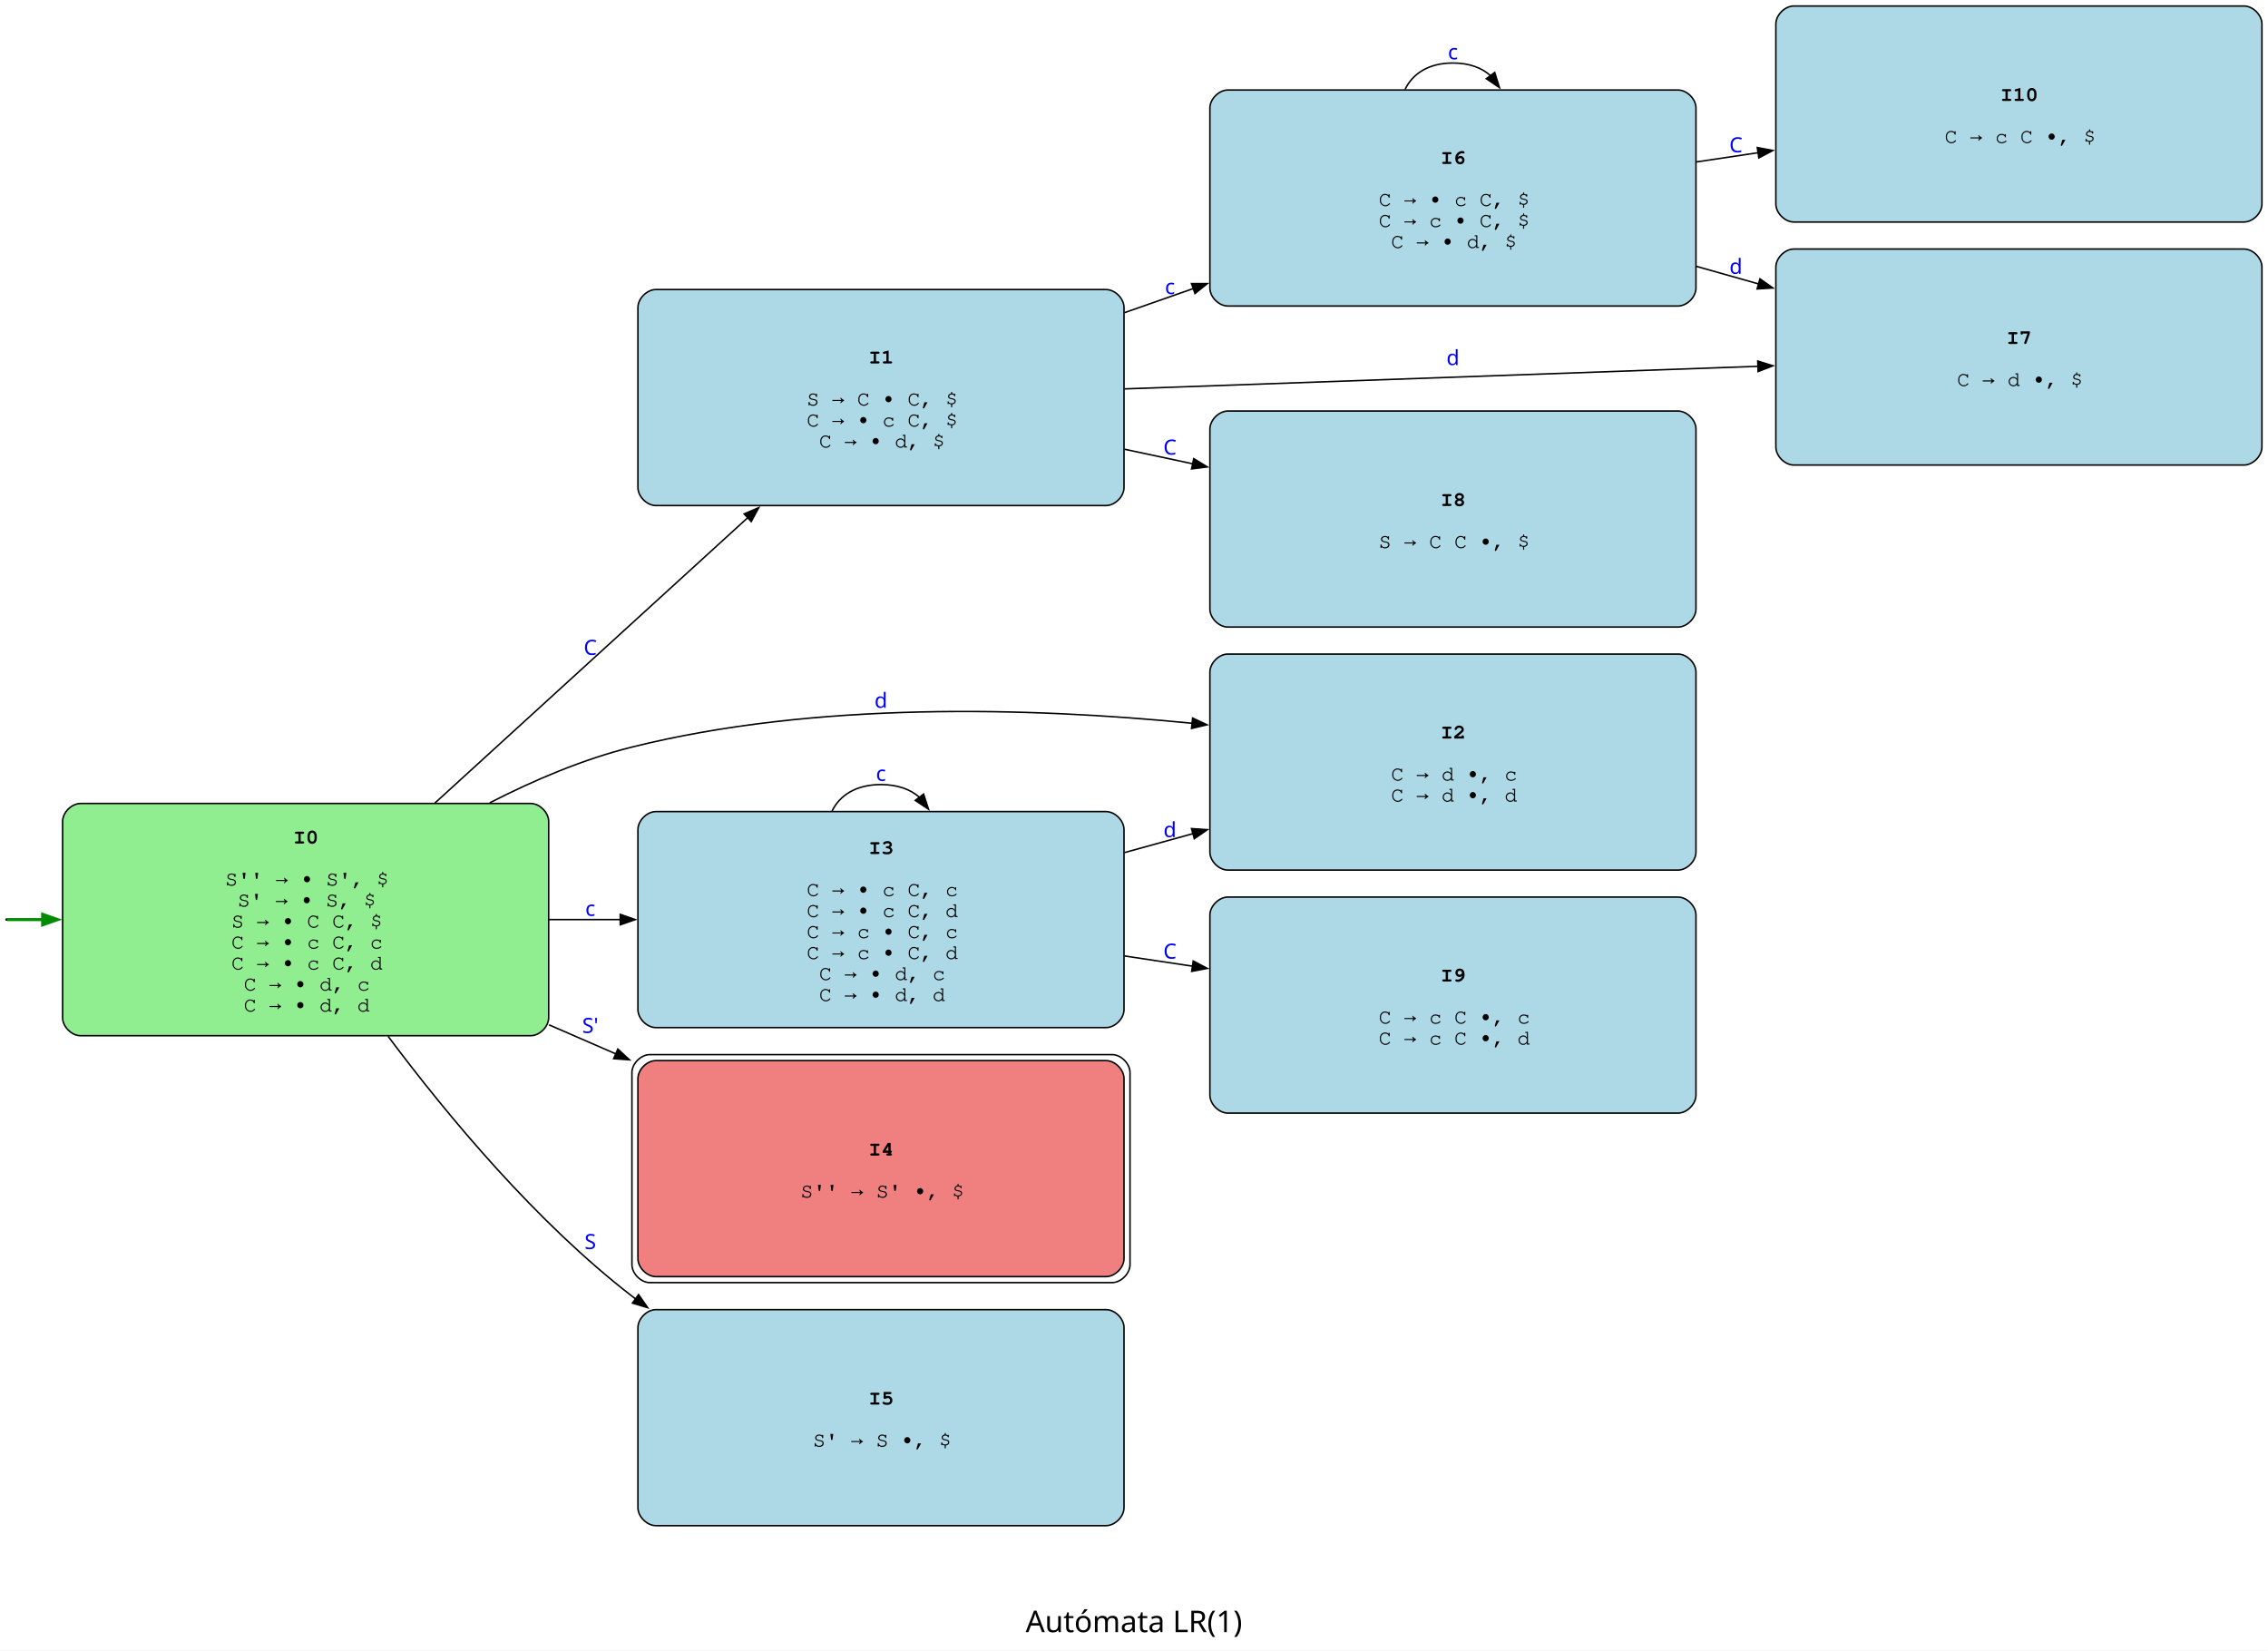
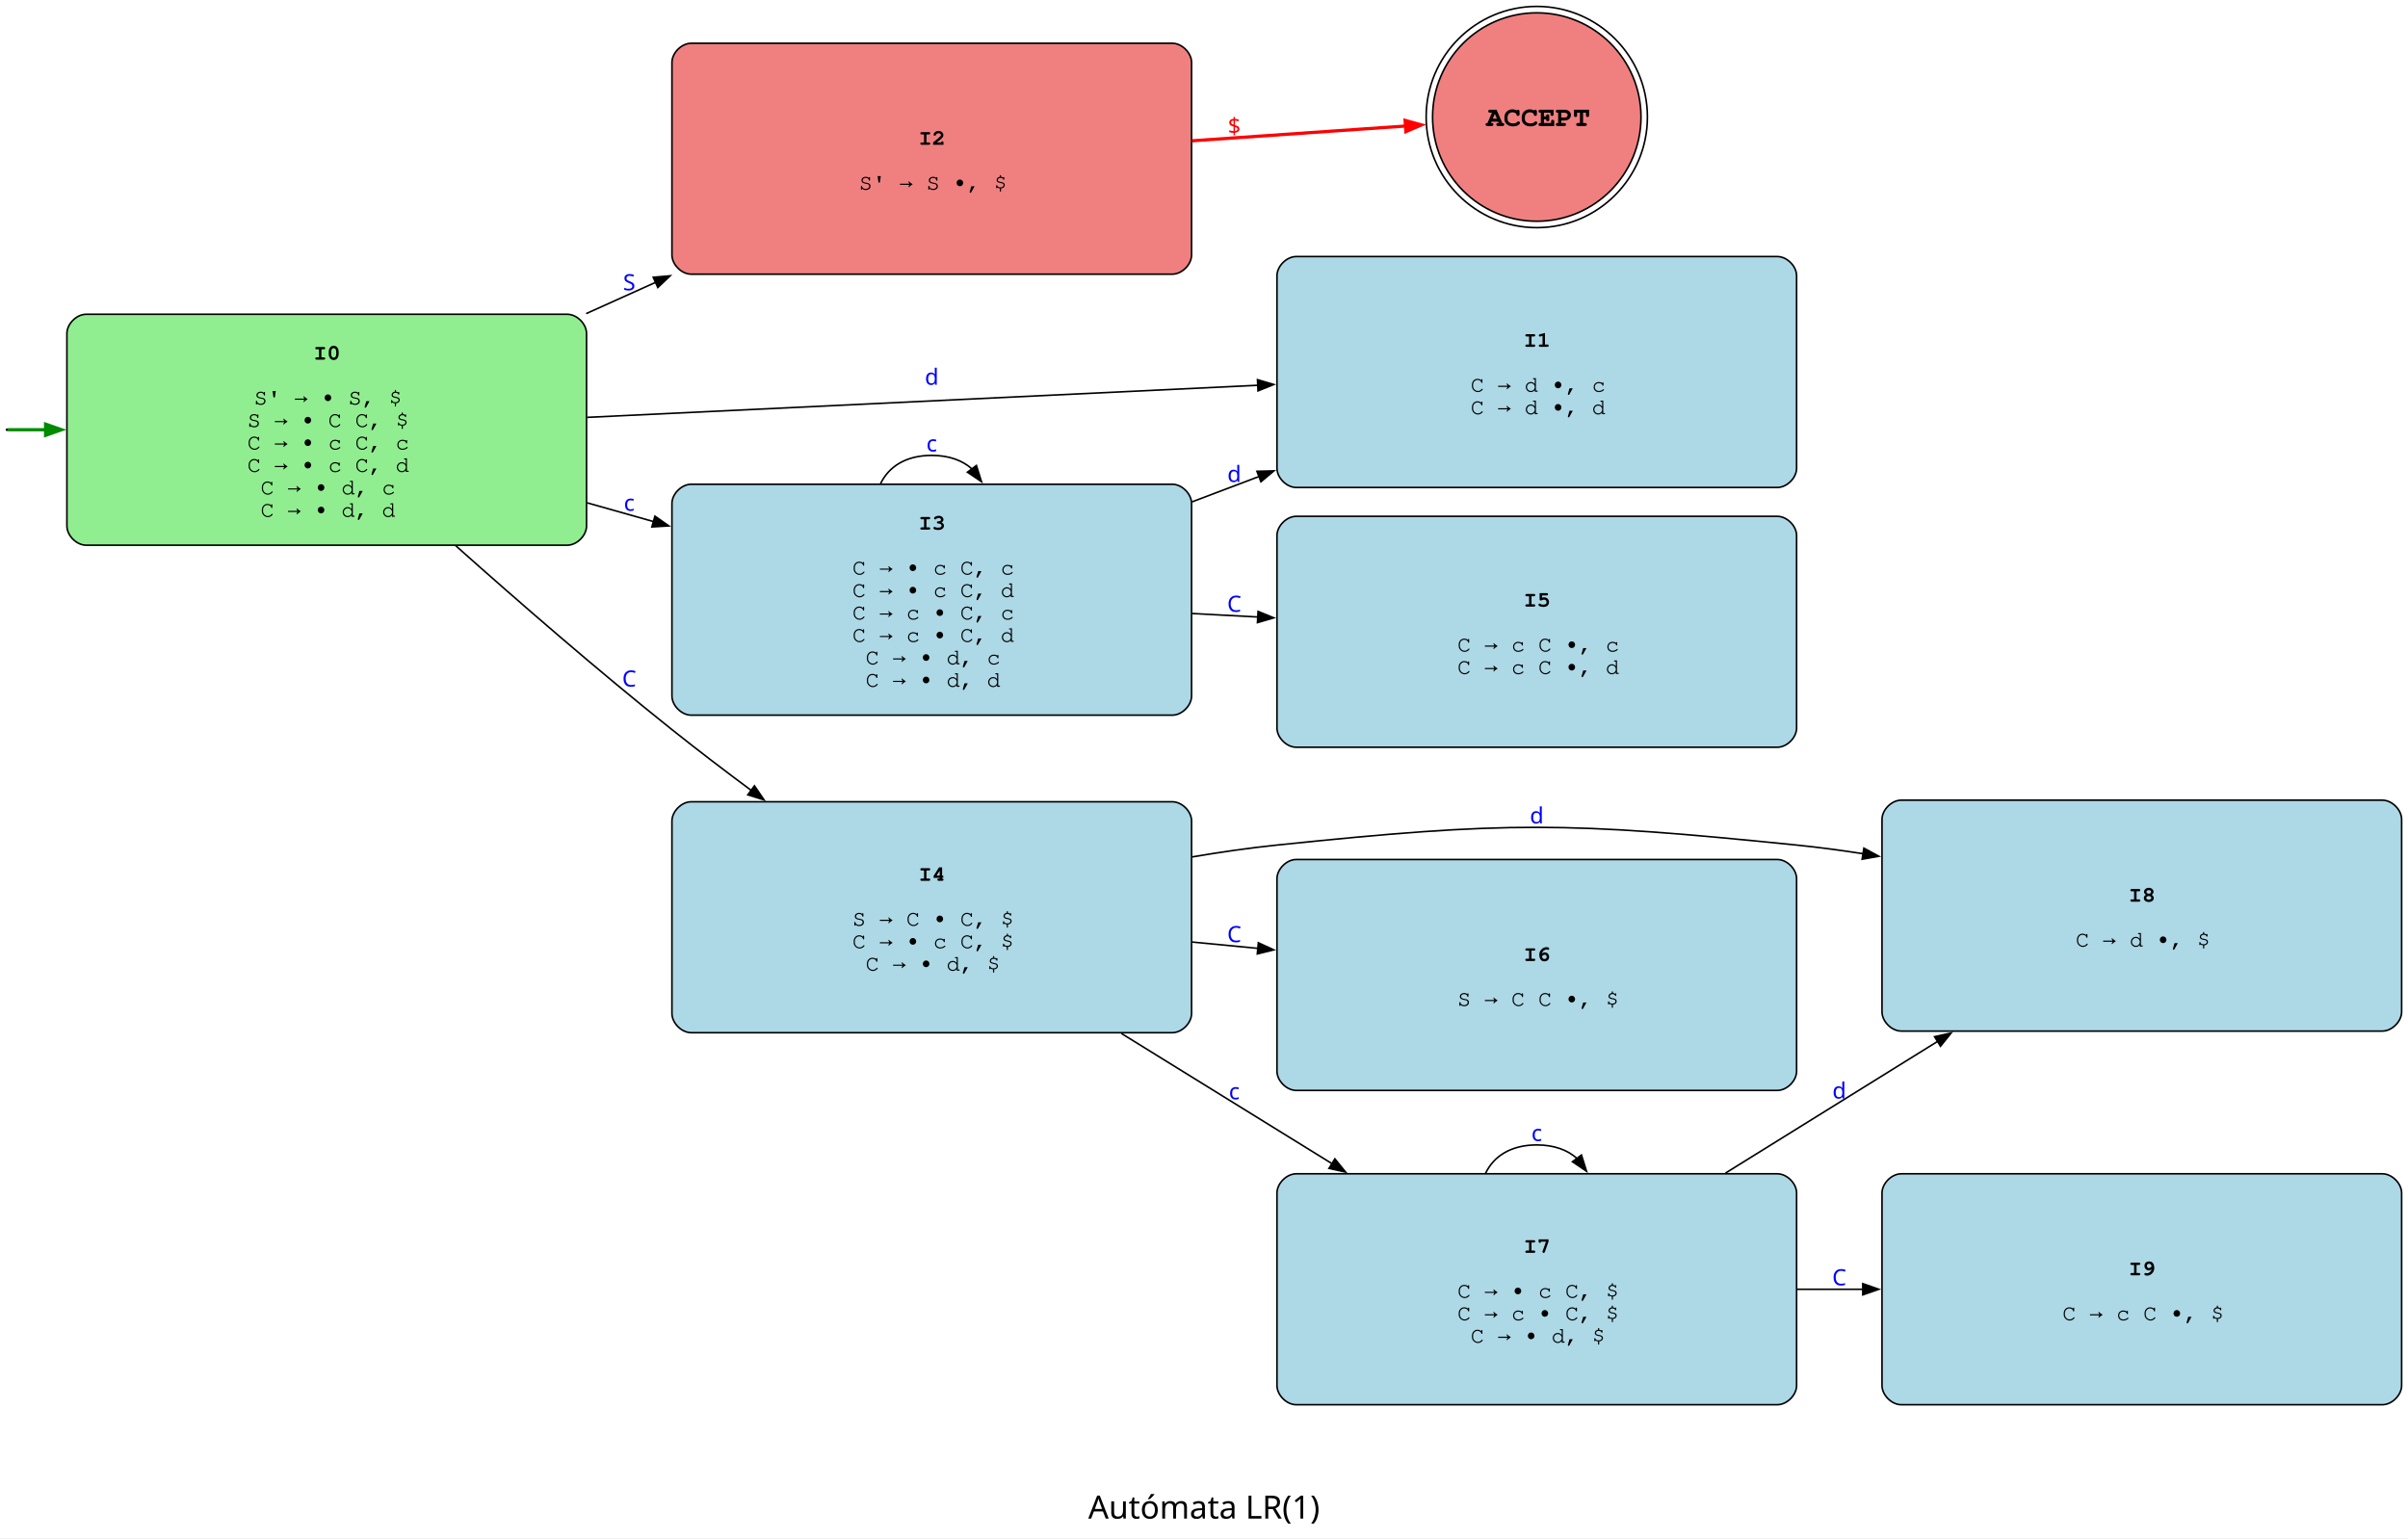
- <svg xmlns="http://www.w3.org/2000/svg" width="6299pt" height="4584pt" viewBox="0.00 0.00 6299.00 4584.00">
-   <g id="graph0" class="graph" transform="scale(4.16667 4.16667) rotate(0) translate(4 1096.25)">
-     <polygon fill="white" stroke="none" points="-4,4 -4,-1096.25 1507.72,-1096.25 1507.72,4 -4,4" />
-     <text xml:space="preserve" text-anchor="middle" x="751.86" y="-8.25" font-family="Arial Bold" font-size="20.00">Autómata LR(1)</text>
+ <svg xmlns="http://www.w3.org/2000/svg" width="6256pt" height="3997pt" viewBox="0.00 0.00 6256.00 3997.00">
+   <g id="graph0" class="graph" transform="scale(4.16667 4.16667) rotate(0) translate(4 955.23)">
+     <polygon fill="white" stroke="none" points="-4,4 -4,-955.23 1497.47,-955.23 1497.47,4 -4,4" />
+     <text xml:space="preserve" text-anchor="middle" x="746.73" y="-8.25" font-family="Arial Bold" font-size="20.00">Autómata LR(1)</text>
    <g id="node1" class="node">
-       <ellipse fill="black" stroke="black" cx="0.36" cy="-483.25" rx="0.36" ry="0.36" />
+       <ellipse fill="black" stroke="black" cx="0.36" cy="-687.25" rx="0.36" ry="0.36" />
+     </g>
+     <g id="node3" class="node">
+       <path fill="lightgreen" stroke="black" d="M349.72,-759.25C349.72,-759.25 49.72,-759.25 49.72,-759.25 43.72,-759.25 37.72,-753.25 37.72,-747.25 37.72,-747.25 37.72,-627.25 37.72,-627.25 37.72,-621.25 43.72,-615.25 49.72,-615.25 49.72,-615.25 349.72,-615.25 349.72,-615.25 355.72,-615.25 361.72,-621.25 361.72,-627.25 361.72,-627.25 361.72,-747.25 361.72,-747.25 361.72,-753.25 355.72,-759.25 349.72,-759.25" />
+       <text xml:space="preserve" text-anchor="start" x="191.47" y="-730.95" font-family="Courier,monospace" font-weight="bold" font-size="14.00">I0</text>
+       <text xml:space="preserve" text-anchor="start" x="154.34" y="-702.95" font-family="Courier,monospace" font-size="14.00">S' → • S, $</text>
+       <text xml:space="preserve" text-anchor="start" x="150.22" y="-688.95" font-family="Courier,monospace" font-size="14.00">S → • C C, $</text>
+       <text xml:space="preserve" text-anchor="start" x="150.22" y="-674.95" font-family="Courier,monospace" font-size="14.00">C → • c C, c</text>
+       <text xml:space="preserve" text-anchor="start" x="150.22" y="-660.95" font-family="Courier,monospace" font-size="14.00">C → • c C, d</text>
+       <text xml:space="preserve" text-anchor="start" x="158.47" y="-646.95" font-family="Courier,monospace" font-size="14.00">C → • d, c</text>
+       <text xml:space="preserve" text-anchor="start" x="158.47" y="-632.95" font-family="Courier,monospace" font-size="14.00">C → • d, d</text>
+     </g>
+     <g id="edge1" class="edge">
+       <path fill="none" stroke="#008b00" stroke-width="2" d="M0.86,-687.25C2.14,-687.25 11.77,-687.25 26.17,-687.25" />
+       <polygon fill="#008b00" stroke="#008b00" stroke-width="2" points="24.42,-690.75 34.42,-687.25 24.42,-683.75 24.42,-690.75" />
    </g>
    <g id="node2" class="node">
-       <path fill="lightgreen" stroke="black" d="M349.72,-560.65C349.72,-560.65 49.72,-560.65 49.72,-560.65 43.72,-560.65 37.72,-554.65 37.72,-548.65 37.72,-548.65 37.72,-417.85 37.72,-417.85 37.72,-411.85 43.72,-405.85 49.72,-405.85 49.72,-405.85 349.72,-405.85 349.72,-405.85 355.72,-405.85 361.72,-411.85 361.72,-417.85 361.72,-417.85 361.72,-548.65 361.72,-548.65 361.72,-554.65 355.72,-560.65 349.72,-560.65" />
-       <text xml:space="preserve" text-anchor="start" x="191.47" y="-533.95" font-family="Courier,monospace" font-weight="bold" font-size="14.00">I0</text>
-       <text xml:space="preserve" text-anchor="start" x="146.09" y="-505.95" font-family="Courier,monospace" font-size="14.00">S'' → • S', $</text>
-       <text xml:space="preserve" text-anchor="start" x="154.34" y="-491.95" font-family="Courier,monospace" font-size="14.00">S' → • S, $</text>
-       <text xml:space="preserve" text-anchor="start" x="150.22" y="-477.95" font-family="Courier,monospace" font-size="14.00">S → • C C, $</text>
-       <text xml:space="preserve" text-anchor="start" x="150.22" y="-463.95" font-family="Courier,monospace" font-size="14.00">C → • c C, c</text>
-       <text xml:space="preserve" text-anchor="start" x="150.22" y="-449.95" font-family="Courier,monospace" font-size="14.00">C → • c C, d</text>
-       <text xml:space="preserve" text-anchor="start" x="158.47" y="-435.95" font-family="Courier,monospace" font-size="14.00">C → • d, c</text>
-       <text xml:space="preserve" text-anchor="start" x="158.47" y="-421.95" font-family="Courier,monospace" font-size="14.00">C → • d, d</text>
+       <ellipse fill="lightcoral" stroke="black" cx="954.22" cy="-882.25" rx="64.98" ry="64.98" />
+       <ellipse fill="none" stroke="black" cx="954.22" cy="-882.25" rx="68.98" ry="68.98" />
+       <text xml:space="preserve" text-anchor="start" x="922.72" y="-876.65" font-family="Courier,monospace" font-weight="bold" font-size="18.00">ACCEPT</text>
    </g>
-     <g id="edge1" class="edge">
-       <path fill="none" stroke="#008b00" stroke-width="2" d="M0.86,-483.25C2.14,-483.25 11.77,-483.25 26.17,-483.25" />
-       <polygon fill="#008b00" stroke="#008b00" stroke-width="2" points="24.42,-486.75 34.42,-483.25 24.42,-479.75 24.42,-486.75" />
+     <g id="node4" class="node">
+       <path fill="lightblue" stroke="black" d="M1104.22,-795.25C1104.22,-795.25 804.22,-795.25 804.22,-795.25 798.22,-795.25 792.22,-789.25 792.22,-783.25 792.22,-783.25 792.22,-663.25 792.22,-663.25 792.22,-657.25 798.22,-651.25 804.22,-651.25 804.22,-651.25 1104.22,-651.25 1104.22,-651.25 1110.22,-651.25 1116.22,-657.25 1116.22,-663.25 1116.22,-663.25 1116.22,-783.25 1116.22,-783.25 1116.22,-789.25 1110.22,-795.25 1104.22,-795.25" />
+       <text xml:space="preserve" text-anchor="start" x="945.97" y="-738.95" font-family="Courier,monospace" font-weight="bold" font-size="14.00">I1</text>
+       <text xml:space="preserve" text-anchor="start" x="912.97" y="-710.95" font-family="Courier,monospace" font-size="14.00">C → d •, c</text>
+       <text xml:space="preserve" text-anchor="start" x="912.97" y="-696.95" font-family="Courier,monospace" font-size="14.00">C → d •, d</text>
    </g>
-     <g id="node3" class="node">
-       <path fill="lightblue" stroke="black" d="M733.22,-903.25C733.22,-903.25 433.22,-903.25 433.22,-903.25 427.22,-903.25 421.22,-897.25 421.22,-891.25 421.22,-891.25 421.22,-771.25 421.22,-771.25 421.22,-765.25 427.22,-759.25 433.22,-759.25 433.22,-759.25 733.22,-759.25 733.22,-759.25 739.22,-759.25 745.22,-765.25 745.22,-771.25 745.22,-771.25 745.22,-891.25 745.22,-891.25 745.22,-897.25 739.22,-903.25 733.22,-903.25" />
-       <text xml:space="preserve" text-anchor="start" x="574.97" y="-853.95" font-family="Courier,monospace" font-weight="bold" font-size="14.00">I1</text>
-       <text xml:space="preserve" text-anchor="start" x="533.72" y="-825.95" font-family="Courier,monospace" font-size="14.00">S → C • C, $</text>
-       <text xml:space="preserve" text-anchor="start" x="533.72" y="-811.95" font-family="Courier,monospace" font-size="14.00">C → • c C, $</text>
-       <text xml:space="preserve" text-anchor="start" x="541.97" y="-797.95" font-family="Courier,monospace" font-size="14.00">C → • d, $</text>
+     <g id="edge5" class="edge">
+       <path fill="none" stroke="black" d="M362.15,-694.97C485.29,-700.86 654.6,-708.96 780.46,-714.98" />
+       <polygon fill="black" stroke="black" points="780.07,-718.47 790.22,-715.45 780.4,-711.48 780.07,-718.47" />
+       <text xml:space="preserve" text-anchor="middle" x="576.97" y="-715.28" font-family="Arial Bold" font-size="14.00" fill="blue"> d </text>
+     </g>
+     <g id="node5" class="node">
+       <path fill="lightcoral" stroke="black" d="M726.97,-928.25C726.97,-928.25 426.97,-928.25 426.97,-928.25 420.97,-928.25 414.97,-922.25 414.97,-916.25 414.97,-916.25 414.97,-796.25 414.97,-796.25 414.97,-790.25 420.97,-784.25 426.97,-784.25 426.97,-784.25 726.97,-784.25 726.97,-784.25 732.97,-784.25 738.97,-790.25 738.97,-796.25 738.97,-796.25 738.97,-916.25 738.97,-916.25 738.97,-922.25 732.97,-928.25 726.97,-928.25" />
+       <text xml:space="preserve" text-anchor="start" x="568.72" y="-864.95" font-family="Courier,monospace" font-weight="bold" font-size="14.00">I2</text>
+       <text xml:space="preserve" text-anchor="start" x="531.59" y="-836.95" font-family="Courier,monospace" font-size="14.00">S' → S •, $</text>
+     </g>
+     <g id="edge3" class="edge">
+       <path fill="none" stroke="black" d="M361.49,-759.66C375.82,-766.11 390.36,-772.66 404.77,-779.15" />
+       <polygon fill="black" stroke="black" points="403.3,-782.32 413.85,-783.24 406.17,-775.94 403.3,-782.32" />
+       <text xml:space="preserve" text-anchor="middle" x="388.34" y="-774.2" font-family="Arial Bold" font-size="14.00" fill="blue"> S </text>
+     </g>
+     <g id="node6" class="node">
+       <path fill="lightblue" stroke="black" d="M726.97,-653.25C726.97,-653.25 426.97,-653.25 426.97,-653.25 420.97,-653.25 414.97,-647.25 414.97,-641.25 414.97,-641.25 414.97,-521.25 414.97,-521.25 414.97,-515.25 420.97,-509.25 426.97,-509.25 426.97,-509.25 726.97,-509.25 726.97,-509.25 732.97,-509.25 738.97,-515.25 738.97,-521.25 738.97,-521.25 738.97,-641.25 738.97,-641.25 738.97,-647.25 732.97,-653.25 726.97,-653.25" />
+       <text xml:space="preserve" text-anchor="start" x="568.72" y="-624.95" font-family="Courier,monospace" font-weight="bold" font-size="14.00">I3</text>
+       <text xml:space="preserve" text-anchor="start" x="527.47" y="-596.95" font-family="Courier,monospace" font-size="14.00">C → • c C, c</text>
+       <text xml:space="preserve" text-anchor="start" x="527.47" y="-582.95" font-family="Courier,monospace" font-size="14.00">C → • c C, d</text>
+       <text xml:space="preserve" text-anchor="start" x="527.47" y="-568.95" font-family="Courier,monospace" font-size="14.00">C → c • C, c</text>
+       <text xml:space="preserve" text-anchor="start" x="527.47" y="-554.95" font-family="Courier,monospace" font-size="14.00">C → c • C, d</text>
+       <text xml:space="preserve" text-anchor="start" x="535.72" y="-540.95" font-family="Courier,monospace" font-size="14.00">C → • d, c</text>
+       <text xml:space="preserve" text-anchor="start" x="535.72" y="-526.95" font-family="Courier,monospace" font-size="14.00">C → • d, d</text>
+     </g>
+     <g id="edge4" class="edge">
+       <path fill="none" stroke="black" d="M362.04,-641.68C375.75,-637.81 389.66,-633.88 403.46,-629.98" />
+       <polygon fill="black" stroke="black" points="404.36,-633.36 413.03,-627.28 402.46,-626.63 404.36,-633.36" />
+       <text xml:space="preserve" text-anchor="middle" x="388.34" y="-636.7" font-family="Arial Bold" font-size="14.00" fill="blue"> c </text>
+     </g>
+     <g id="node7" class="node">
+       <path fill="lightblue" stroke="black" d="M726.97,-455.25C726.97,-455.25 426.97,-455.25 426.97,-455.25 420.97,-455.25 414.97,-449.25 414.97,-443.25 414.97,-443.25 414.97,-323.25 414.97,-323.25 414.97,-317.25 420.97,-311.25 426.97,-311.25 426.97,-311.25 726.97,-311.25 726.97,-311.25 732.97,-311.25 738.97,-317.25 738.97,-323.25 738.97,-323.25 738.97,-443.25 738.97,-443.25 738.97,-449.25 732.97,-455.25 726.97,-455.25" />
+       <text xml:space="preserve" text-anchor="start" x="568.72" y="-405.95" font-family="Courier,monospace" font-weight="bold" font-size="14.00">I4</text>
+       <text xml:space="preserve" text-anchor="start" x="527.47" y="-377.95" font-family="Courier,monospace" font-size="14.00">S → C • C, $</text>
+       <text xml:space="preserve" text-anchor="start" x="527.47" y="-363.95" font-family="Courier,monospace" font-size="14.00">C → • c C, $</text>
+       <text xml:space="preserve" text-anchor="start" x="535.72" y="-349.95" font-family="Courier,monospace" font-size="14.00">C → • d, $</text>
    </g>
    <g id="edge2" class="edge">
-       <path fill="none" stroke="black" d="M285.86,-560.91C347.97,-617.57 431.88,-694.11 494.56,-751.29" />
-       <polygon fill="black" stroke="black" points="492.01,-753.7 501.75,-757.85 496.73,-748.53 492.01,-753.7" />
-       <text xml:space="preserve" text-anchor="middle" x="389.47" y="-659.7" font-family="Arial Bold" font-size="14.00" fill="blue"> C </text>
+       <path fill="none" stroke="black" d="M280.16,-614.92C319.92,-579.49 369.22,-536.72 414.97,-500.25 430.85,-487.59 447.91,-474.59 464.79,-462.05" />
+       <polygon fill="black" stroke="black" points="466.42,-465.2 472.38,-456.44 462.26,-459.57 466.42,-465.2" />
+       <text xml:space="preserve" text-anchor="middle" x="388.34" y="-527.08" font-family="Arial Bold" font-size="14.00" fill="blue"> C </text>
    </g>
-     <g id="node4" class="node">
-       <path fill="lightblue" stroke="black" d="M1114.47,-660.25C1114.47,-660.25 814.47,-660.25 814.47,-660.25 808.47,-660.25 802.47,-654.25 802.47,-648.25 802.47,-648.25 802.47,-528.25 802.47,-528.25 802.47,-522.25 808.47,-516.25 814.47,-516.25 814.47,-516.25 1114.47,-516.25 1114.47,-516.25 1120.47,-516.25 1126.47,-522.25 1126.47,-528.25 1126.47,-528.25 1126.47,-648.25 1126.47,-648.25 1126.47,-654.25 1120.47,-660.25 1114.47,-660.25" />
-       <text xml:space="preserve" text-anchor="start" x="956.22" y="-603.95" font-family="Courier,monospace" font-weight="bold" font-size="14.00">I2</text>
-       <text xml:space="preserve" text-anchor="start" x="923.22" y="-575.95" font-family="Courier,monospace" font-size="14.00">C → d •, c</text>
-       <text xml:space="preserve" text-anchor="start" x="923.22" y="-561.95" font-family="Courier,monospace" font-size="14.00">C → d •, d</text>
+     <g id="edge15" class="edge">
+       <path fill="none" stroke="red" stroke-width="2" d="M739.29,-867.43C785.93,-870.66 834.79,-874.04 874.02,-876.76" />
+       <polygon fill="red" stroke="red" stroke-width="2" points="872.11,-880.14 882.33,-877.34 872.59,-873.16 872.11,-880.14" />
+       <text xml:space="preserve" text-anchor="middle" x="765.59" y="-871.7" font-family="Arial Bold" font-size="14.00" fill="red"> $ </text>
+     </g>
+     <g id="edge8" class="edge">
+       <path fill="none" stroke="black" d="M739.29,-642.29C753.14,-647.54 767.18,-652.85 781.12,-658.12" />
+       <polygon fill="black" stroke="black" points="779.73,-661.34 790.33,-661.61 782.21,-654.8 779.73,-661.34" />
+       <text xml:space="preserve" text-anchor="middle" x="765.59" y="-654.7" font-family="Arial Bold" font-size="14.00" fill="blue"> d </text>
+     </g>
+     <g id="edge7" class="edge">
+       <path fill="none" stroke="black" d="M545.06,-653.64C550.12,-664.16 560.76,-671.25 576.97,-671.25 587.86,-671.25 596.24,-668.05 602.1,-662.76" />
+       <polygon fill="black" stroke="black" points="604.82,-664.96 607.98,-654.85 599.2,-660.78 604.82,-664.96" />
+       <text xml:space="preserve" text-anchor="middle" x="576.97" y="-673.7" font-family="Arial Bold" font-size="14.00" fill="blue"> c </text>
+     </g>
+     <g id="node8" class="node">
+       <path fill="lightblue" stroke="black" d="M1104.22,-633.25C1104.22,-633.25 804.22,-633.25 804.22,-633.25 798.22,-633.25 792.22,-627.25 792.22,-621.25 792.22,-621.25 792.22,-501.25 792.22,-501.25 792.22,-495.25 798.22,-489.25 804.22,-489.25 804.22,-489.25 1104.22,-489.25 1104.22,-489.25 1110.22,-489.25 1116.22,-495.25 1116.22,-501.25 1116.22,-501.25 1116.22,-621.25 1116.22,-621.25 1116.22,-627.25 1110.22,-633.25 1104.22,-633.25" />
+       <text xml:space="preserve" text-anchor="start" x="945.97" y="-576.95" font-family="Courier,monospace" font-weight="bold" font-size="14.00">I5</text>
+       <text xml:space="preserve" text-anchor="start" x="904.72" y="-548.95" font-family="Courier,monospace" font-size="14.00">C → c C •, c</text>
+       <text xml:space="preserve" text-anchor="start" x="904.72" y="-534.95" font-family="Courier,monospace" font-size="14.00">C → c C •, d</text>
    </g>
    <g id="edge6" class="edge">
-       <path fill="none" stroke="black" d="M322.45,-561.09C352.33,-576.42 385.01,-590.23 417.22,-598.25 539.45,-628.7 681.86,-624.86 790.63,-614.12" />
-       <polygon fill="black" stroke="black" points="790.95,-617.61 800.54,-613.11 790.23,-610.65 790.95,-617.61" />
-       <text xml:space="preserve" text-anchor="middle" x="583.22" y="-624.42" font-family="Arial Bold" font-size="14.00" fill="blue"> d </text>
-     </g>
-     <g id="node5" class="node">
-       <path fill="lightblue" stroke="black" d="M733.22,-555.25C733.22,-555.25 433.22,-555.25 433.22,-555.25 427.22,-555.25 421.22,-549.25 421.22,-543.25 421.22,-543.25 421.22,-423.25 421.22,-423.25 421.22,-417.25 427.22,-411.25 433.22,-411.25 433.22,-411.25 733.22,-411.25 733.22,-411.25 739.22,-411.25 745.22,-417.25 745.22,-423.25 745.22,-423.25 745.22,-543.25 745.22,-543.25 745.22,-549.25 739.22,-555.25 733.22,-555.25" />
-       <text xml:space="preserve" text-anchor="start" x="574.97" y="-526.95" font-family="Courier,monospace" font-weight="bold" font-size="14.00">I3</text>
-       <text xml:space="preserve" text-anchor="start" x="533.72" y="-498.95" font-family="Courier,monospace" font-size="14.00">C → • c C, c</text>
-       <text xml:space="preserve" text-anchor="start" x="533.72" y="-484.95" font-family="Courier,monospace" font-size="14.00">C → • c C, d</text>
-       <text xml:space="preserve" text-anchor="start" x="533.72" y="-470.95" font-family="Courier,monospace" font-size="14.00">C → c • C, c</text>
-       <text xml:space="preserve" text-anchor="start" x="533.72" y="-456.95" font-family="Courier,monospace" font-size="14.00">C → c • C, d</text>
-       <text xml:space="preserve" text-anchor="start" x="541.97" y="-442.95" font-family="Courier,monospace" font-size="14.00">C → • d, c</text>
-       <text xml:space="preserve" text-anchor="start" x="541.97" y="-428.95" font-family="Courier,monospace" font-size="14.00">C → • d, d</text>
-     </g>
-     <g id="edge5" class="edge">
-       <path fill="none" stroke="black" d="M361.96,-483.25C377.67,-483.25 393.65,-483.25 409.47,-483.25" />
-       <polygon fill="black" stroke="black" points="409.43,-486.75 419.43,-483.25 409.43,-479.75 409.43,-486.75" />
-       <text xml:space="preserve" text-anchor="middle" x="389.47" y="-485.7" font-family="Arial Bold" font-size="14.00" fill="blue"> c </text>
-     </g>
-     <g id="node6" class="node">
-       <path fill="lightcoral" stroke="black" d="M733.22,-389.25C733.22,-389.25 433.22,-389.25 433.22,-389.25 427.22,-389.25 421.22,-383.25 421.22,-377.25 421.22,-377.25 421.22,-257.25 421.22,-257.25 421.22,-251.25 427.22,-245.25 433.22,-245.25 433.22,-245.25 733.22,-245.25 733.22,-245.25 739.22,-245.25 745.22,-251.25 745.22,-257.25 745.22,-257.25 745.22,-377.25 745.22,-377.25 745.22,-383.25 739.22,-389.25 733.22,-389.25" />
-       <path fill="none" stroke="black" d="M737.22,-393.25C737.22,-393.25 429.22,-393.25 429.22,-393.25 423.22,-393.25 417.22,-387.25 417.22,-381.25 417.22,-381.25 417.22,-253.25 417.22,-253.25 417.22,-247.25 423.22,-241.25 429.22,-241.25 429.22,-241.25 737.22,-241.25 737.22,-241.25 743.22,-241.25 749.22,-247.25 749.22,-253.25 749.22,-253.25 749.22,-381.25 749.22,-381.25 749.22,-387.25 743.22,-393.25 737.22,-393.25" />
-       <text xml:space="preserve" text-anchor="start" x="574.97" y="-325.95" font-family="Courier,monospace" font-weight="bold" font-size="14.00">I4</text>
-       <text xml:space="preserve" text-anchor="start" x="529.59" y="-297.95" font-family="Courier,monospace" font-size="14.00">S'' → S' •, $</text>
-     </g>
-     <g id="edge4" class="edge">
-       <path fill="none" stroke="black" d="M361.96,-413.09C376.75,-406.66 391.78,-400.12 406.68,-393.63" />
-       <polygon fill="black" stroke="black" points="407.82,-396.95 415.59,-389.76 405.02,-390.54 407.82,-396.95" />
-       <text xml:space="preserve" text-anchor="middle" x="389.47" y="-407.68" font-family="Arial Bold" font-size="14.00" fill="blue"> S' </text>
-     </g>
-     <g id="node7" class="node">
-       <path fill="lightblue" stroke="black" d="M733.22,-223.25C733.22,-223.25 433.22,-223.25 433.22,-223.25 427.22,-223.25 421.22,-217.25 421.22,-211.25 421.22,-211.25 421.22,-91.25 421.22,-91.25 421.22,-85.25 427.22,-79.25 433.22,-79.25 433.22,-79.25 733.22,-79.25 733.22,-79.25 739.22,-79.25 745.22,-85.25 745.22,-91.25 745.22,-91.25 745.22,-211.25 745.22,-211.25 745.22,-217.25 739.22,-223.25 733.22,-223.25" />
-       <text xml:space="preserve" text-anchor="start" x="574.97" y="-159.95" font-family="Courier,monospace" font-weight="bold" font-size="14.00">I5</text>
-       <text xml:space="preserve" text-anchor="start" x="537.84" y="-131.95" font-family="Courier,monospace" font-size="14.00">S' → S •, $</text>
-     </g>
-     <g id="edge3" class="edge">
-       <path fill="none" stroke="black" d="M254.73,-405.4C294.9,-351.7 353.57,-281.41 417.22,-232.25 418.05,-231.61 418.88,-230.97 419.72,-230.34" />
-       <polygon fill="black" stroke="black" points="421.66,-233.26 427.7,-224.56 417.55,-227.59 421.66,-233.26" />
-       <text xml:space="preserve" text-anchor="middle" x="389.47" y="-263.61" font-family="Arial Bold" font-size="14.00" fill="blue"> S </text>
-     </g>
-     <g id="node8" class="node">
-       <path fill="lightblue" stroke="black" d="M1114.47,-1036.25C1114.47,-1036.25 814.47,-1036.25 814.47,-1036.25 808.47,-1036.25 802.47,-1030.25 802.47,-1024.25 802.47,-1024.25 802.47,-904.25 802.47,-904.25 802.47,-898.25 808.47,-892.25 814.47,-892.25 814.47,-892.25 1114.47,-892.25 1114.47,-892.25 1120.47,-892.25 1126.47,-898.25 1126.47,-904.25 1126.47,-904.25 1126.47,-1024.25 1126.47,-1024.25 1126.47,-1030.25 1120.47,-1036.25 1114.47,-1036.25" />
-       <text xml:space="preserve" text-anchor="start" x="956.22" y="-986.95" font-family="Courier,monospace" font-weight="bold" font-size="14.00">I6</text>
-       <text xml:space="preserve" text-anchor="start" x="914.97" y="-958.95" font-family="Courier,monospace" font-size="14.00">C → • c C, $</text>
-       <text xml:space="preserve" text-anchor="start" x="914.97" y="-944.95" font-family="Courier,monospace" font-size="14.00">C → c • C, $</text>
-       <text xml:space="preserve" text-anchor="start" x="923.22" y="-930.95" font-family="Courier,monospace" font-size="14.00">C → • d, $</text>
-     </g>
-     <g id="edge8" class="edge">
-       <path fill="none" stroke="black" d="M745.61,-887.85C760.84,-893.19 776.32,-898.62 791.65,-903.99" />
-       <polygon fill="black" stroke="black" points="790.21,-907.2 800.8,-907.2 792.52,-900.59 790.21,-907.2" />
-       <text xml:space="preserve" text-anchor="middle" x="775.84" y="-900.2" font-family="Arial Bold" font-size="14.00" fill="blue"> c </text>
+       <path fill="none" stroke="black" d="M739.29,-572.65C752.87,-571.93 766.63,-571.19 780.3,-570.47" />
+       <polygon fill="black" stroke="black" points="780.43,-573.96 790.23,-569.94 780.06,-566.97 780.43,-573.96" />
+       <text xml:space="preserve" text-anchor="middle" x="765.59" y="-573.7" font-family="Arial Bold" font-size="14.00" fill="blue"> C </text>
    </g>
    <g id="node9" class="node">
-       <path fill="lightblue" stroke="black" d="M1491.72,-930.25C1491.72,-930.25 1191.72,-930.25 1191.72,-930.25 1185.72,-930.25 1179.72,-924.25 1179.72,-918.25 1179.72,-918.25 1179.72,-798.25 1179.72,-798.25 1179.72,-792.25 1185.72,-786.25 1191.72,-786.25 1191.72,-786.25 1491.72,-786.25 1491.72,-786.25 1497.72,-786.25 1503.72,-792.25 1503.72,-798.25 1503.72,-798.25 1503.72,-918.25 1503.72,-918.25 1503.72,-924.25 1497.72,-930.25 1491.72,-930.25" />
-       <text xml:space="preserve" text-anchor="start" x="1333.47" y="-866.95" font-family="Courier,monospace" font-weight="bold" font-size="14.00">I7</text>
-       <text xml:space="preserve" text-anchor="start" x="1300.47" y="-838.95" font-family="Courier,monospace" font-size="14.00">C → d •, $</text>
+       <path fill="lightblue" stroke="black" d="M1104.22,-419.25C1104.22,-419.25 804.22,-419.25 804.22,-419.25 798.22,-419.25 792.22,-413.25 792.22,-407.25 792.22,-407.25 792.22,-287.25 792.22,-287.25 792.22,-281.25 798.22,-275.25 804.22,-275.25 804.22,-275.25 1104.22,-275.25 1104.22,-275.25 1110.22,-275.25 1116.22,-281.25 1116.22,-287.25 1116.22,-287.25 1116.22,-407.25 1116.22,-407.25 1116.22,-413.25 1110.22,-419.25 1104.22,-419.25" />
+       <text xml:space="preserve" text-anchor="start" x="945.97" y="-355.95" font-family="Courier,monospace" font-weight="bold" font-size="14.00">I6</text>
+       <text xml:space="preserve" text-anchor="start" x="904.72" y="-327.95" font-family="Courier,monospace" font-size="14.00">S → C C •, $</text>
    </g>
    <g id="edge9" class="edge">
-       <path fill="none" stroke="black" d="M745.58,-837.01C869.74,-841.44 1040.98,-847.55 1167.91,-852.08" />
-       <polygon fill="black" stroke="black" points="1167.65,-855.58 1177.77,-852.43 1167.9,-848.58 1167.65,-855.58" />
-       <text xml:space="preserve" text-anchor="middle" x="964.47" y="-852.89" font-family="Arial Bold" font-size="14.00" fill="blue"> d </text>
+       <path fill="none" stroke="black" d="M739.29,-367.77C752.87,-366.47 766.63,-365.15 780.3,-363.84" />
+       <polygon fill="black" stroke="black" points="780.61,-367.33 790.23,-362.89 779.95,-360.36 780.61,-367.33" />
+       <text xml:space="preserve" text-anchor="middle" x="765.59" y="-367.7" font-family="Arial Bold" font-size="14.00" fill="blue"> C </text>
    </g>
    <g id="node10" class="node">
-       <path fill="lightblue" stroke="black" d="M1114.47,-822.25C1114.47,-822.25 814.47,-822.25 814.47,-822.25 808.47,-822.25 802.47,-816.25 802.47,-810.25 802.47,-810.25 802.47,-690.25 802.47,-690.25 802.47,-684.25 808.47,-678.25 814.47,-678.25 814.47,-678.25 1114.47,-678.25 1114.47,-678.25 1120.47,-678.25 1126.47,-684.25 1126.47,-690.25 1126.47,-690.25 1126.47,-810.25 1126.47,-810.25 1126.47,-816.25 1120.47,-822.25 1114.47,-822.25" />
-       <text xml:space="preserve" text-anchor="start" x="956.22" y="-758.95" font-family="Courier,monospace" font-weight="bold" font-size="14.00">I8</text>
-       <text xml:space="preserve" text-anchor="start" x="914.97" y="-730.95" font-family="Courier,monospace" font-size="14.00">S → C C •, $</text>
+       <path fill="lightblue" stroke="black" d="M1104.22,-223.25C1104.22,-223.25 804.22,-223.25 804.22,-223.25 798.22,-223.25 792.22,-217.25 792.22,-211.25 792.22,-211.25 792.22,-91.25 792.22,-91.25 792.22,-85.25 798.22,-79.25 804.22,-79.25 804.22,-79.25 1104.22,-79.25 1104.22,-79.25 1110.22,-79.25 1116.22,-85.25 1116.22,-91.25 1116.22,-91.25 1116.22,-211.25 1116.22,-211.25 1116.22,-217.25 1110.22,-223.25 1104.22,-223.25" />
+       <text xml:space="preserve" text-anchor="start" x="945.97" y="-173.95" font-family="Courier,monospace" font-weight="bold" font-size="14.00">I7</text>
+       <text xml:space="preserve" text-anchor="start" x="904.72" y="-145.95" font-family="Courier,monospace" font-size="14.00">C → • c C, $</text>
+       <text xml:space="preserve" text-anchor="start" x="904.72" y="-131.95" font-family="Courier,monospace" font-size="14.00">C → c • C, $</text>
+       <text xml:space="preserve" text-anchor="start" x="912.97" y="-117.95" font-family="Courier,monospace" font-size="14.00">C → • d, $</text>
    </g>
-     <g id="edge7" class="edge">
-       <path fill="none" stroke="black" d="M745.61,-796.78C760.69,-793.56 776.02,-790.28 791.21,-787.04" />
-       <polygon fill="black" stroke="black" points="791.7,-790.52 800.75,-785 790.24,-783.67 791.7,-790.52" />
-       <text xml:space="preserve" text-anchor="middle" x="775.84" y="-793.2" font-family="Arial Bold" font-size="14.00" fill="blue"> C </text>
+     <g id="edge10" class="edge">
+       <path fill="none" stroke="black" d="M695.16,-310.8C736.94,-284.96 784.18,-255.76 826.71,-229.46" />
+       <polygon fill="black" stroke="black" points="828.32,-232.58 834.99,-224.35 824.64,-226.63 828.32,-232.58" />
+       <text xml:space="preserve" text-anchor="middle" x="765.59" y="-269.7" font-family="Arial Bold" font-size="14.00" fill="blue"> c </text>
+     </g>
+     <g id="node11" class="node">
+       <path fill="lightblue" stroke="black" d="M1481.47,-456.25C1481.47,-456.25 1181.47,-456.25 1181.47,-456.25 1175.47,-456.25 1169.47,-450.25 1169.47,-444.25 1169.47,-444.25 1169.47,-324.25 1169.47,-324.25 1169.47,-318.25 1175.47,-312.25 1181.47,-312.25 1181.47,-312.25 1481.47,-312.25 1481.47,-312.25 1487.47,-312.25 1493.47,-318.25 1493.47,-324.25 1493.47,-324.25 1493.47,-444.25 1493.47,-444.25 1493.47,-450.25 1487.47,-456.25 1481.47,-456.25" />
+       <text xml:space="preserve" text-anchor="start" x="1323.22" y="-392.95" font-family="Courier,monospace" font-weight="bold" font-size="14.00">I8</text>
+       <text xml:space="preserve" text-anchor="start" x="1290.22" y="-364.95" font-family="Courier,monospace" font-size="14.00">C → d •, $</text>
+     </g>
+     <g id="edge11" class="edge">
+       <path fill="none" stroke="black" d="M739.43,-420.87C757.16,-423.89 775.02,-426.46 792.22,-428.25 935.45,-443.13 972.96,-442.81 1116.22,-428.25 1129.78,-426.87 1143.76,-425.01 1157.76,-422.84" />
+       <polygon fill="black" stroke="black" points="1158.17,-426.32 1167.49,-421.27 1157.06,-419.41 1158.17,-426.32" />
+       <text xml:space="preserve" text-anchor="middle" x="954.22" y="-441.74" font-family="Arial Bold" font-size="14.00" fill="blue"> d </text>
+     </g>
+     <g id="edge13" class="edge">
+       <path fill="none" stroke="black" d="M922.31,-223.64C927.37,-234.16 938.01,-241.25 954.22,-241.25 965.11,-241.25 973.49,-238.05 979.35,-232.76" />
+       <polygon fill="black" stroke="black" points="982.07,-234.96 985.23,-224.85 976.45,-230.78 982.07,-234.96" />
+       <text xml:space="preserve" text-anchor="middle" x="954.22" y="-243.7" font-family="Arial Bold" font-size="14.00" fill="blue"> c </text>
+     </g>
+     <g id="edge14" class="edge">
+       <path fill="none" stroke="black" d="M1071.89,-223.7C1113.9,-249.78 1161.47,-279.31 1204.25,-305.88" />
+       <polygon fill="black" stroke="black" points="1202.24,-308.75 1212.58,-311.05 1205.93,-302.8 1202.24,-308.75" />
+       <text xml:space="preserve" text-anchor="middle" x="1142.84" y="-270.2" font-family="Arial Bold" font-size="14.00" fill="blue"> d </text>
+     </g>
+     <g id="node12" class="node">
+       <path fill="lightblue" stroke="black" d="M1481.47,-223.25C1481.47,-223.25 1181.47,-223.25 1181.47,-223.25 1175.47,-223.25 1169.47,-217.25 1169.47,-211.25 1169.47,-211.25 1169.47,-91.25 1169.47,-91.25 1169.47,-85.25 1175.47,-79.25 1181.47,-79.25 1181.47,-79.25 1481.47,-79.25 1481.47,-79.25 1487.47,-79.25 1493.47,-85.25 1493.47,-91.25 1493.47,-91.25 1493.47,-211.25 1493.47,-211.25 1493.47,-217.25 1487.47,-223.25 1481.47,-223.25" />
+       <text xml:space="preserve" text-anchor="start" x="1323.22" y="-159.95" font-family="Courier,monospace" font-weight="bold" font-size="14.00">I9</text>
+       <text xml:space="preserve" text-anchor="start" x="1281.97" y="-131.95" font-family="Courier,monospace" font-size="14.00">C → c C •, $</text>
    </g>
    <g id="edge12" class="edge">
-       <path fill="none" stroke="black" d="M745.61,-527.93C760.69,-532.11 776.02,-536.35 791.21,-540.56" />
-       <polygon fill="black" stroke="black" points="790.2,-543.91 800.77,-543.2 792.07,-537.16 790.2,-543.91" />
-       <text xml:space="preserve" text-anchor="middle" x="775.84" y="-538.2" font-family="Arial Bold" font-size="14.00" fill="blue"> d </text>
-     </g>
-     <g id="edge11" class="edge">
-       <path fill="none" stroke="black" d="M550.63,-555.64C555.8,-566.16 566.67,-573.25 583.22,-573.25 594.34,-573.25 602.9,-570.05 608.88,-564.76" />
-       <polygon fill="black" stroke="black" points="611.63,-566.92 614.89,-556.84 606.06,-562.69 611.63,-566.92" />
-       <text xml:space="preserve" text-anchor="middle" x="583.22" y="-575.7" font-family="Arial Bold" font-size="14.00" fill="blue"> c </text>
-     </g>
-     <g id="node11" class="node">
-       <path fill="lightblue" stroke="black" d="M1114.47,-498.25C1114.47,-498.25 814.47,-498.25 814.47,-498.25 808.47,-498.25 802.47,-492.25 802.47,-486.25 802.47,-486.25 802.47,-366.25 802.47,-366.25 802.47,-360.25 808.47,-354.25 814.47,-354.25 814.47,-354.25 1114.47,-354.25 1114.47,-354.25 1120.47,-354.25 1126.47,-360.25 1126.47,-366.25 1126.47,-366.25 1126.47,-486.25 1126.47,-486.25 1126.47,-492.25 1120.47,-498.25 1114.47,-498.25" />
-       <text xml:space="preserve" text-anchor="start" x="956.22" y="-441.95" font-family="Courier,monospace" font-weight="bold" font-size="14.00">I9</text>
-       <text xml:space="preserve" text-anchor="start" x="914.97" y="-413.95" font-family="Courier,monospace" font-size="14.00">C → c C •, c</text>
-       <text xml:space="preserve" text-anchor="start" x="914.97" y="-399.95" font-family="Courier,monospace" font-size="14.00">C → c C •, d</text>
-     </g>
-     <g id="edge10" class="edge">
-       <path fill="none" stroke="black" d="M745.61,-458.99C760.69,-456.73 776.02,-454.42 791.21,-452.14" />
-       <polygon fill="black" stroke="black" points="791.36,-455.66 800.73,-450.71 790.32,-448.73 791.36,-455.66" />
-       <text xml:space="preserve" text-anchor="middle" x="775.84" y="-457.2" font-family="Arial Bold" font-size="14.00" fill="blue"> C </text>
-     </g>
-     <g id="edge14" class="edge">
-       <path fill="none" stroke="black" d="M932.56,-1036.64C937.62,-1047.16 948.26,-1054.25 964.47,-1054.25 975.36,-1054.25 983.74,-1051.05 989.6,-1045.76" />
-       <polygon fill="black" stroke="black" points="992.32,-1047.96 995.48,-1037.85 986.7,-1043.78 992.32,-1047.96" />
-       <text xml:space="preserve" text-anchor="middle" x="964.47" y="-1056.7" font-family="Arial Bold" font-size="14.00" fill="blue"> c </text>
-     </g>
-     <g id="edge15" class="edge">
-       <path fill="none" stroke="black" d="M1126.79,-918.68C1140.5,-914.81 1154.41,-910.88 1168.21,-906.98" />
-       <polygon fill="black" stroke="black" points="1169.11,-910.36 1177.78,-904.28 1167.21,-903.63 1169.11,-910.36" />
-       <text xml:space="preserve" text-anchor="middle" x="1153.09" y="-913.7" font-family="Arial Bold" font-size="14.00" fill="blue"> d </text>
-     </g>
-     <g id="node12" class="node">
-       <path fill="lightblue" stroke="black" d="M1491.72,-1092.25C1491.72,-1092.25 1191.72,-1092.25 1191.72,-1092.25 1185.72,-1092.25 1179.72,-1086.25 1179.72,-1080.25 1179.72,-1080.25 1179.72,-960.25 1179.72,-960.25 1179.72,-954.25 1185.72,-948.25 1191.72,-948.25 1191.72,-948.25 1491.72,-948.25 1491.72,-948.25 1497.72,-948.25 1503.72,-954.25 1503.72,-960.25 1503.72,-960.25 1503.72,-1080.25 1503.72,-1080.25 1503.72,-1086.25 1497.72,-1092.25 1491.72,-1092.25" />
-       <text xml:space="preserve" text-anchor="start" x="1329.34" y="-1028.95" font-family="Courier,monospace" font-weight="bold" font-size="14.00">I10</text>
-       <text xml:space="preserve" text-anchor="start" x="1292.22" y="-1000.95" font-family="Courier,monospace" font-size="14.00">C → c C •, $</text>
-     </g>
-     <g id="edge13" class="edge">
-       <path fill="none" stroke="black" d="M1126.79,-988.32C1140.5,-990.37 1154.41,-992.45 1168.21,-994.5" />
-       <polygon fill="black" stroke="black" points="1167.34,-997.91 1177.74,-995.93 1168.37,-990.99 1167.34,-997.91" />
-       <text xml:space="preserve" text-anchor="middle" x="1153.09" y="-994.7" font-family="Arial Bold" font-size="14.00" fill="blue"> C </text>
+       <path fill="none" stroke="black" d="M1116.54,-151.25C1130.12,-151.25 1143.88,-151.25 1157.55,-151.25" />
+       <polygon fill="black" stroke="black" points="1157.48,-154.75 1167.48,-151.25 1157.48,-147.75 1157.48,-154.75" />
+       <text xml:space="preserve" text-anchor="middle" x="1142.84" y="-153.7" font-family="Arial Bold" font-size="14.00" fill="blue"> C </text>
    </g>
  </g>
</svg>
